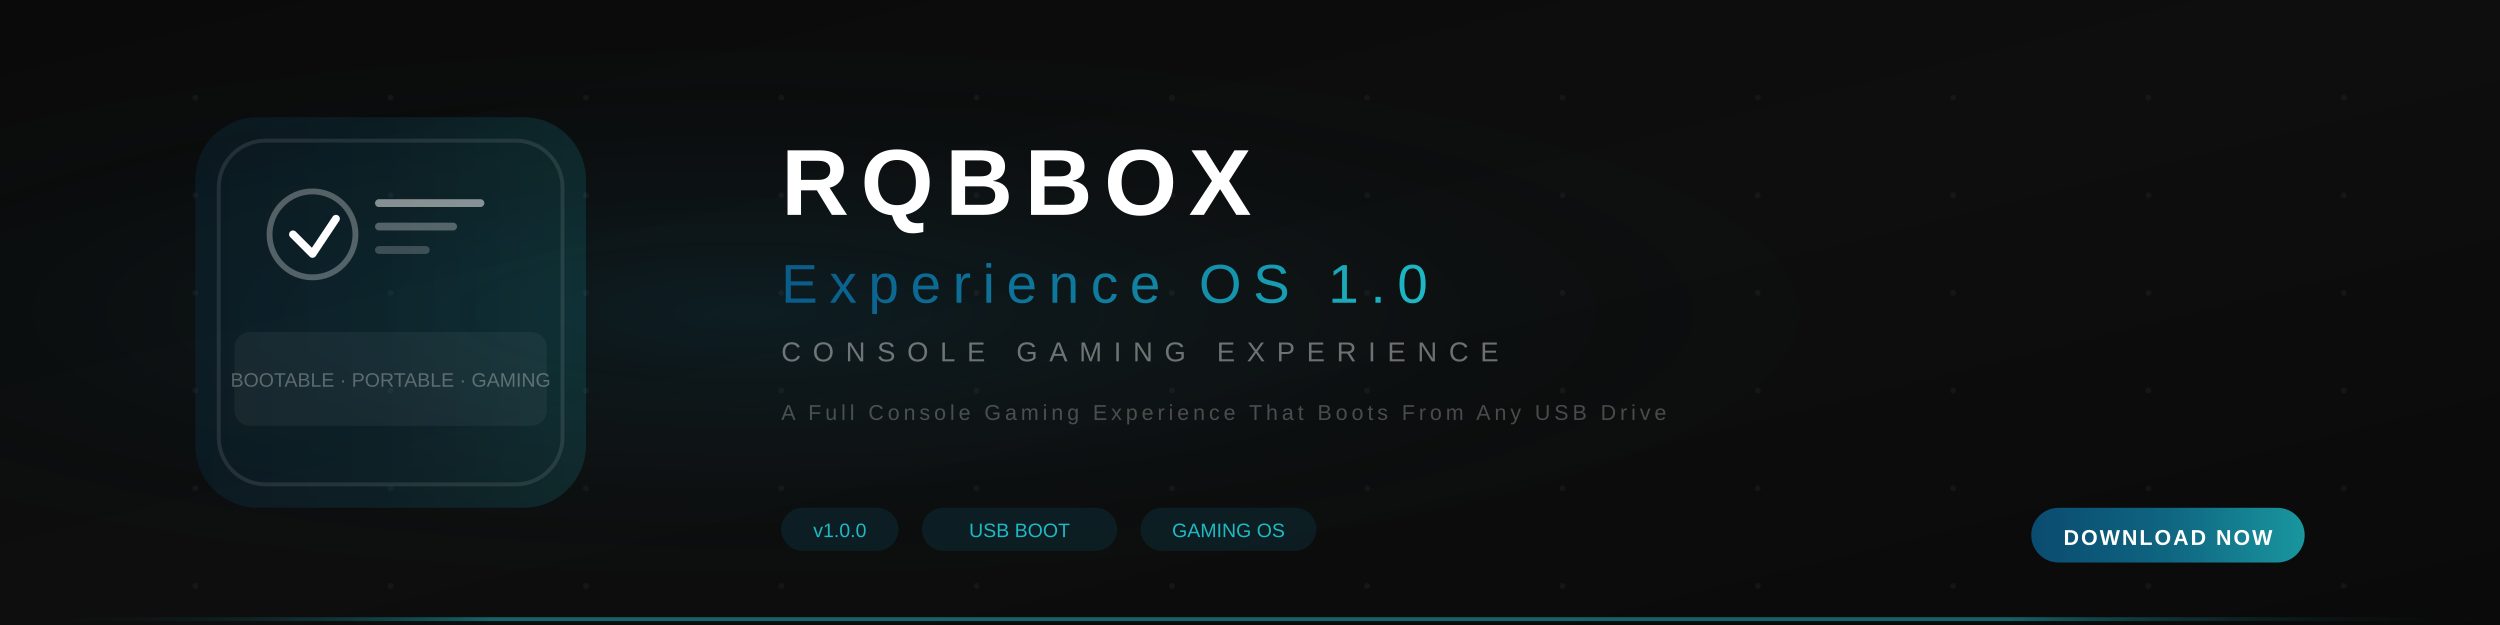
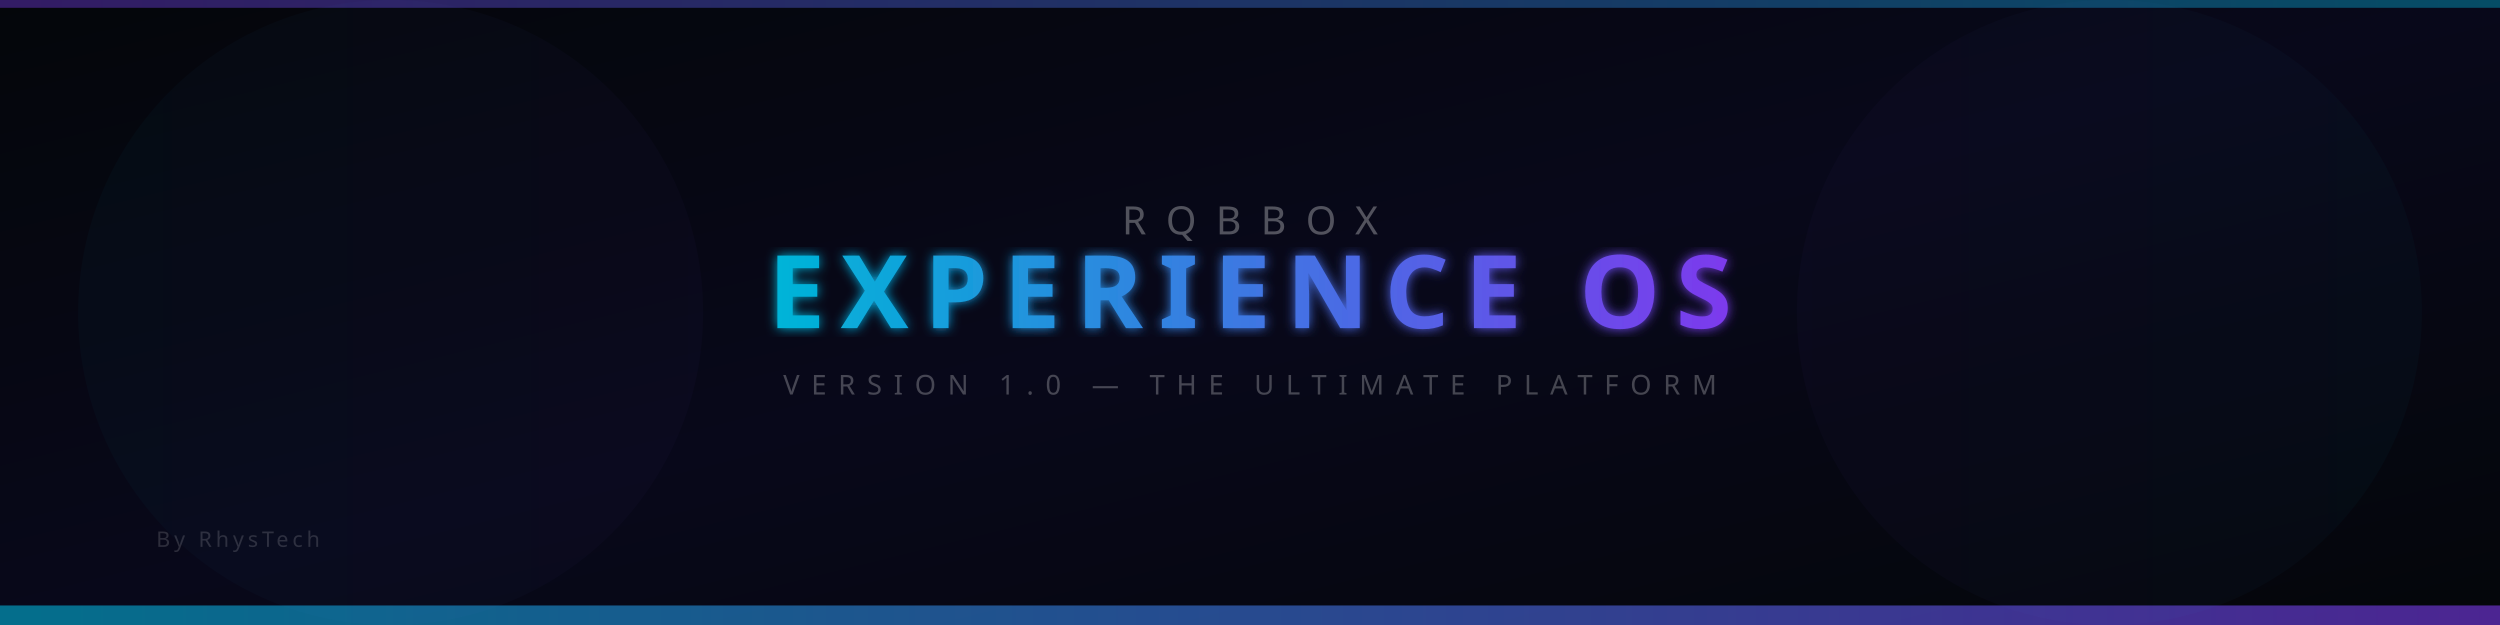
<svg xmlns="http://www.w3.org/2000/svg" viewBox="0 0 1280 320" width="1280" height="320">
  <defs>
-     <linearGradient id="bgOS" x1="0%" y1="0%" x2="100%" y2="100%">
-       <stop offset="0%" style="stop-color:#0a0a0a" />
-       <stop offset="50%" style="stop-color:#0e0e0e" />
-       <stop offset="100%" style="stop-color:#0a0a0a" />
+     <linearGradient id="bg" x1="0%" y1="0%" x2="100%" y2="100%">
+       <stop offset="0%" style="stop-color:#04060a" />
+       <stop offset="50%" style="stop-color:#08081a" />
+       <stop offset="100%" style="stop-color:#04060a" />
    </linearGradient>
-     <linearGradient id="cyanGrad" x1="0%" y1="0%" x2="100%" y2="0%">
-       <stop offset="0%" style="stop-color:#0a5c8a" />
-       <stop offset="50%" style="stop-color:#107c9e" />
-       <stop offset="100%" style="stop-color:#1db9c4" />
+     <linearGradient id="cyanPurple" x1="0%" y1="0%" x2="100%" y2="0%">
+       <stop offset="0%" style="stop-color:#00b4d8" />
+       <stop offset="100%" style="stop-color:#7c3aed" />
    </linearGradient>
-     <radialGradient id="glowOS" cx="30%" cy="50%" r="50%">
-       <stop offset="0%" style="stop-color:rgba(16,124,158,0.15)" />
-       <stop offset="100%" style="stop-color:transparent" />
-     </radialGradient>
-     <linearGradient id="lineGradOS" x1="0%" y1="0%" x2="100%" y2="0%">
-       <stop offset="0%" style="stop-color:transparent" />
-       <stop offset="20%" style="stop-color:rgba(29,185,196,0.5)" />
-       <stop offset="80%" style="stop-color:rgba(29,185,196,0.5)" />
-       <stop offset="100%" style="stop-color:transparent" />
+     <linearGradient id="purpleCyan" x1="0%" y1="0%" x2="100%" y2="0%">
+       <stop offset="0%" style="stop-color:#7c3aed" />
+       <stop offset="100%" style="stop-color:#00b4d8" />
    </linearGradient>
+     <filter id="glow">
+       <feGaussianBlur stdDeviation="3" result="blur" />
+       <feMerge>
+         <feMergeNode in="blur" />
+         <feMergeNode in="SourceGraphic" />
+       </feMerge>
+     </filter>
  </defs>
-   <rect width="1280" height="320" fill="url(#bgOS)" />
-   <rect width="1280" height="320" fill="url(#glowOS)" />
-   <g opacity="0.04" fill="white">
-     <circle cx="100" cy="50" r="1.5" />
-     <circle cx="200" cy="50" r="1.5" />
-     <circle cx="300" cy="50" r="1.5" />
-     <circle cx="400" cy="50" r="1.5" />
-     <circle cx="500" cy="50" r="1.5" />
-     <circle cx="600" cy="50" r="1.5" />
-     <circle cx="700" cy="50" r="1.5" />
-     <circle cx="800" cy="50" r="1.5" />
-     <circle cx="900" cy="50" r="1.5" />
-     <circle cx="1000" cy="50" r="1.5" />
-     <circle cx="1100" cy="50" r="1.5" />
-     <circle cx="1200" cy="50" r="1.5" />
-     <circle cx="100" cy="100" r="1.5" />
-     <circle cx="200" cy="100" r="1.5" />
-     <circle cx="300" cy="100" r="1.5" />
-     <circle cx="400" cy="100" r="1.5" />
-     <circle cx="500" cy="100" r="1.5" />
-     <circle cx="600" cy="100" r="1.5" />
-     <circle cx="700" cy="100" r="1.5" />
-     <circle cx="800" cy="100" r="1.5" />
-     <circle cx="900" cy="100" r="1.5" />
-     <circle cx="1000" cy="100" r="1.5" />
-     <circle cx="1100" cy="100" r="1.5" />
-     <circle cx="1200" cy="100" r="1.5" />
-     <circle cx="100" cy="150" r="1.5" />
-     <circle cx="200" cy="150" r="1.5" />
-     <circle cx="300" cy="150" r="1.5" />
-     <circle cx="400" cy="150" r="1.5" />
-     <circle cx="500" cy="150" r="1.5" />
-     <circle cx="600" cy="150" r="1.5" />
-     <circle cx="700" cy="150" r="1.5" />
-     <circle cx="800" cy="150" r="1.5" />
-     <circle cx="900" cy="150" r="1.5" />
-     <circle cx="1000" cy="150" r="1.5" />
-     <circle cx="1100" cy="150" r="1.5" />
-     <circle cx="1200" cy="150" r="1.5" />
-     <circle cx="100" cy="200" r="1.5" />
-     <circle cx="200" cy="200" r="1.5" />
-     <circle cx="300" cy="200" r="1.5" />
-     <circle cx="400" cy="200" r="1.5" />
-     <circle cx="500" cy="200" r="1.5" />
-     <circle cx="600" cy="200" r="1.5" />
-     <circle cx="700" cy="200" r="1.5" />
-     <circle cx="800" cy="200" r="1.5" />
-     <circle cx="900" cy="200" r="1.5" />
-     <circle cx="1000" cy="200" r="1.5" />
-     <circle cx="1100" cy="200" r="1.5" />
-     <circle cx="1200" cy="200" r="1.5" />
-     <circle cx="100" cy="250" r="1.5" />
-     <circle cx="200" cy="250" r="1.5" />
-     <circle cx="300" cy="250" r="1.5" />
-     <circle cx="400" cy="250" r="1.5" />
-     <circle cx="500" cy="250" r="1.5" />
-     <circle cx="600" cy="250" r="1.5" />
-     <circle cx="700" cy="250" r="1.5" />
-     <circle cx="800" cy="250" r="1.5" />
-     <circle cx="900" cy="250" r="1.5" />
-     <circle cx="1000" cy="250" r="1.5" />
-     <circle cx="1100" cy="250" r="1.5" />
-     <circle cx="1200" cy="250" r="1.5" />
-     <circle cx="100" cy="300" r="1.5" />
-     <circle cx="200" cy="300" r="1.5" />
-     <circle cx="300" cy="300" r="1.5" />
-     <circle cx="400" cy="300" r="1.5" />
-     <circle cx="500" cy="300" r="1.5" />
-     <circle cx="600" cy="300" r="1.5" />
-     <circle cx="700" cy="300" r="1.5" />
-     <circle cx="800" cy="300" r="1.5" />
-     <circle cx="900" cy="300" r="1.5" />
-     <circle cx="1000" cy="300" r="1.5" />
-     <circle cx="1100" cy="300" r="1.5" />
-     <circle cx="1200" cy="300" r="1.5" />
+   <rect width="1280" height="320" fill="url(#bg)" />
+   <rect x="0" y="310" width="1280" height="10" fill="url(#cyanPurple)" opacity="0.6" />
+   <rect x="0" y="0" width="1280" height="4" fill="url(#purpleCyan)" opacity="0.4" />
+   <circle cx="200" cy="160" r="160" fill="url(#cyanPurple)" opacity="0.03" />
+   <circle cx="1080" cy="160" r="160" fill="url(#purpleCyan)" opacity="0.03" />
+   <g transform="translate(640,120)">
+     <text text-anchor="middle" font-family="system-ui,sans-serif" font-size="20" font-weight="300" letter-spacing="10" fill="rgba(255,255,255,0.3)">RQBBOX</text>
+     <text y="48" text-anchor="middle" font-family="system-ui,sans-serif" font-size="52" font-weight="800" letter-spacing="8" fill="url(#cyanPurple)" filter="url(#glow)">EXPERIENCE OS</text>
+     <text y="82" text-anchor="middle" font-family="system-ui,sans-serif" font-size="14" font-weight="300" letter-spacing="6" fill="rgba(255,255,255,0.25)">VERSION 1.0 — THE ULTIMATE PLATFORM</text>
  </g>
-   <rect x="0" y="316" width="1280" height="2" fill="url(#lineGradOS)" />
-   <g transform="translate(100, 60)">
-     <rect x="0" y="0" width="200" height="200" rx="32" fill="url(#cyanGrad)" opacity="0.15" />
-     <rect x="12" y="12" width="176" height="176" rx="24" fill="none" stroke="rgba(255,255,255,0.1)" stroke-width="2" />
-     <circle cx="60" cy="60" r="22" fill="none" stroke="rgba(255,255,255,0.3)" stroke-width="3" />
-     <path d="M 50 60 L 60 70 L 72 52" stroke="white" stroke-width="4" fill="none" stroke-linecap="round" stroke-linejoin="round" />
-     <rect x="92" y="42" width="56" height="4" rx="2" fill="rgba(255,255,255,0.5)" />
-     <rect x="92" y="54" width="42" height="4" rx="2" fill="rgba(255,255,255,0.3)" />
-     <rect x="92" y="66" width="28" height="4" rx="2" fill="rgba(255,255,255,0.2)" />
-     <rect x="20" y="110" width="160" height="48" rx="8" fill="rgba(255,255,255,0.05)" />
-     <text x="100" y="138" text-anchor="middle" font-family="Segoe UI,Arial,sans-serif" font-size="10" fill="rgba(255,255,255,0.3)">BOOTABLE · PORTABLE · GAMING</text>
-   </g>
-   <text x="400" y="110" font-family="Segoe UI Variable,Segoe UI,Arial,sans-serif" font-size="48" font-weight="800" fill="white" letter-spacing="6">RQBBOX</text>
-   <text x="400" y="155" font-family="Segoe UI Variable,Segoe UI,Arial,sans-serif" font-size="28" font-weight="300" fill="url(#cyanGrad)" letter-spacing="6">Experience OS 1.0</text>
-   <text x="400" y="185" font-family="Segoe UI,Arial,sans-serif" font-size="14" fill="rgba(255,255,255,0.4)" letter-spacing="6">CONSOLE GAMING EXPERIENCE</text>
-   <text x="400" y="215" font-family="Segoe UI,Arial,sans-serif" font-size="11" fill="rgba(255,255,255,0.25)" letter-spacing="2">A Full Console Gaming Experience That Boots From Any USB Drive</text>
-   <g transform="translate(400, 260)">
-     <rect x="0" y="0" width="60" height="22" rx="11" fill="rgba(16,124,158,0.15)" />
-     <text x="30" y="15" text-anchor="middle" font-family="Segoe UI,Arial,sans-serif" font-size="10" fill="#1db9c4">v1.0.0</text>
-     <rect x="72" y="0" width="100" height="22" rx="11" fill="rgba(16,124,158,0.15)" />
-     <text x="122" y="15" text-anchor="middle" font-family="Segoe UI,Arial,sans-serif" font-size="10" fill="#1db9c4">USB BOOT</text>
-     <rect x="184" y="0" width="90" height="22" rx="11" fill="rgba(16,124,158,0.15)" />
-     <text x="229" y="15" text-anchor="middle" font-family="Segoe UI,Arial,sans-serif" font-size="10" fill="#1db9c4">GAMING OS</text>
-   </g>
-   <g transform="translate(1040, 260)">
-     <rect x="0" y="0" width="140" height="28" rx="14" fill="url(#cyanGrad)" opacity="0.8" />
-     <text x="70" y="19" text-anchor="middle" font-family="Segoe UI,Arial,sans-serif" font-size="11" font-weight="600" fill="white" letter-spacing="1">DOWNLOAD NOW</text>
+   <g transform="translate(80,280)">
+     <text font-family="system-ui,sans-serif" font-size="11" letter-spacing="2" fill="rgba(255,255,255,0.15)">By RhysTech</text>
  </g>
</svg>
